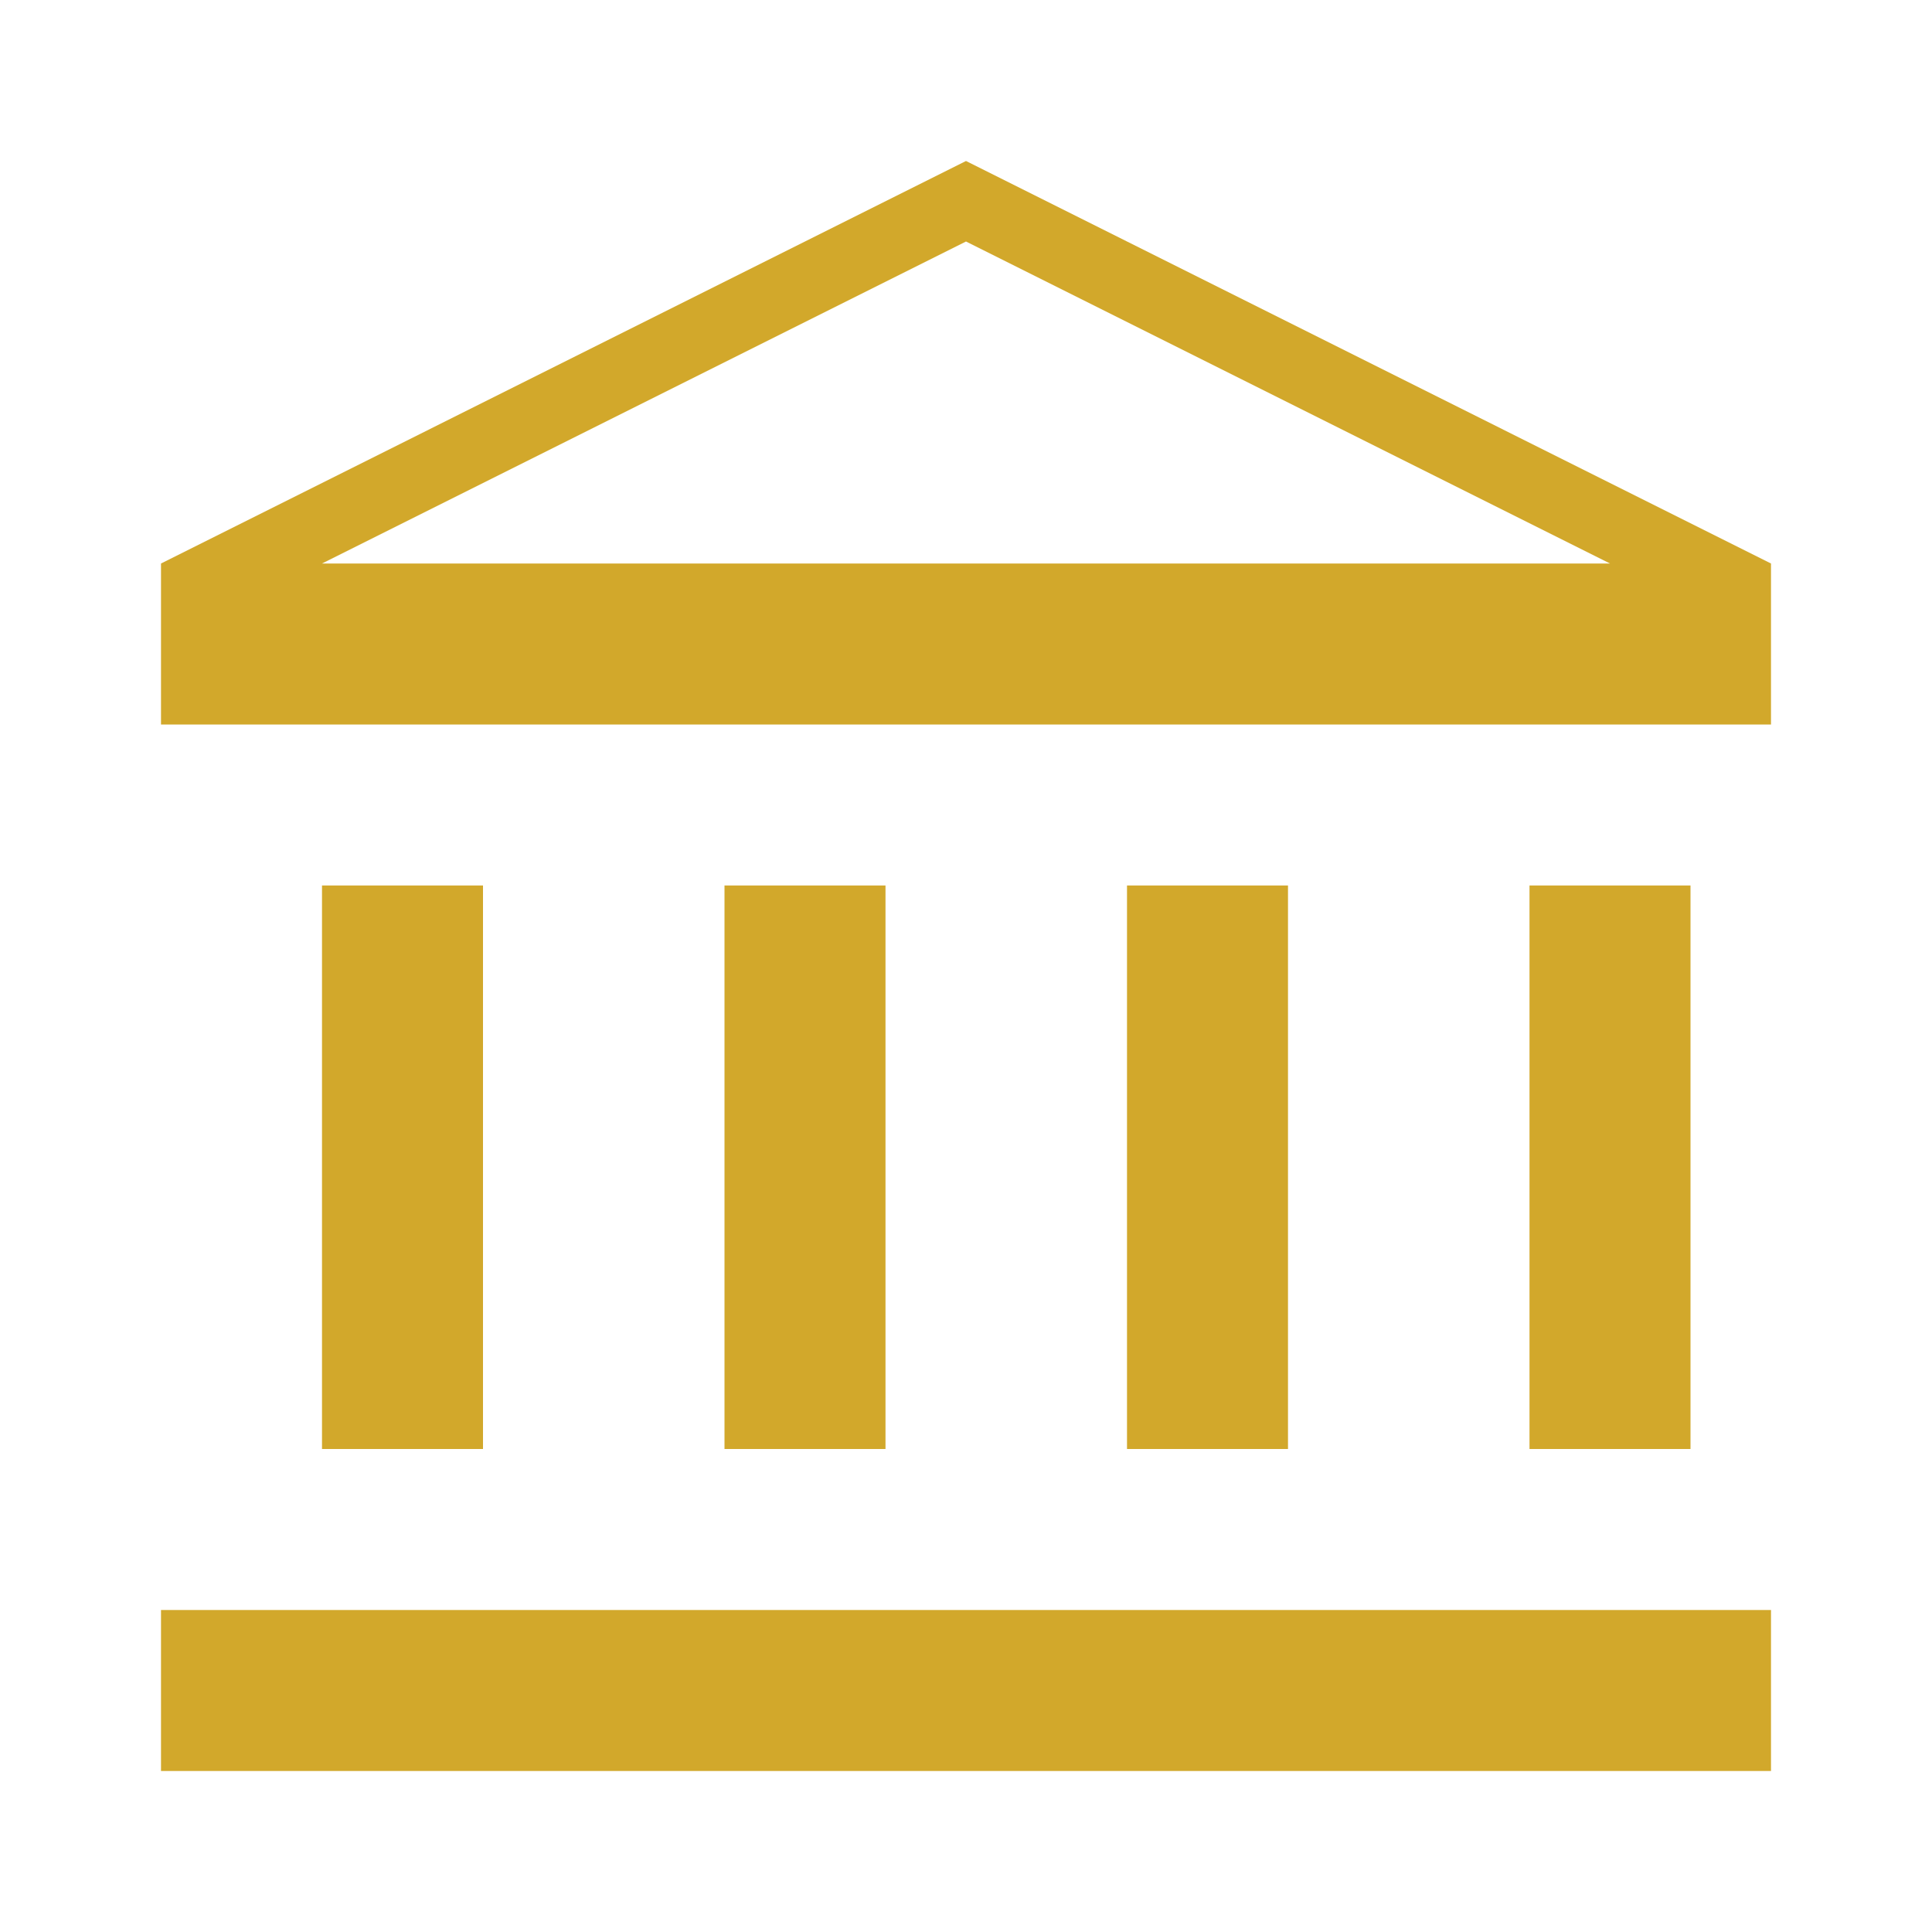
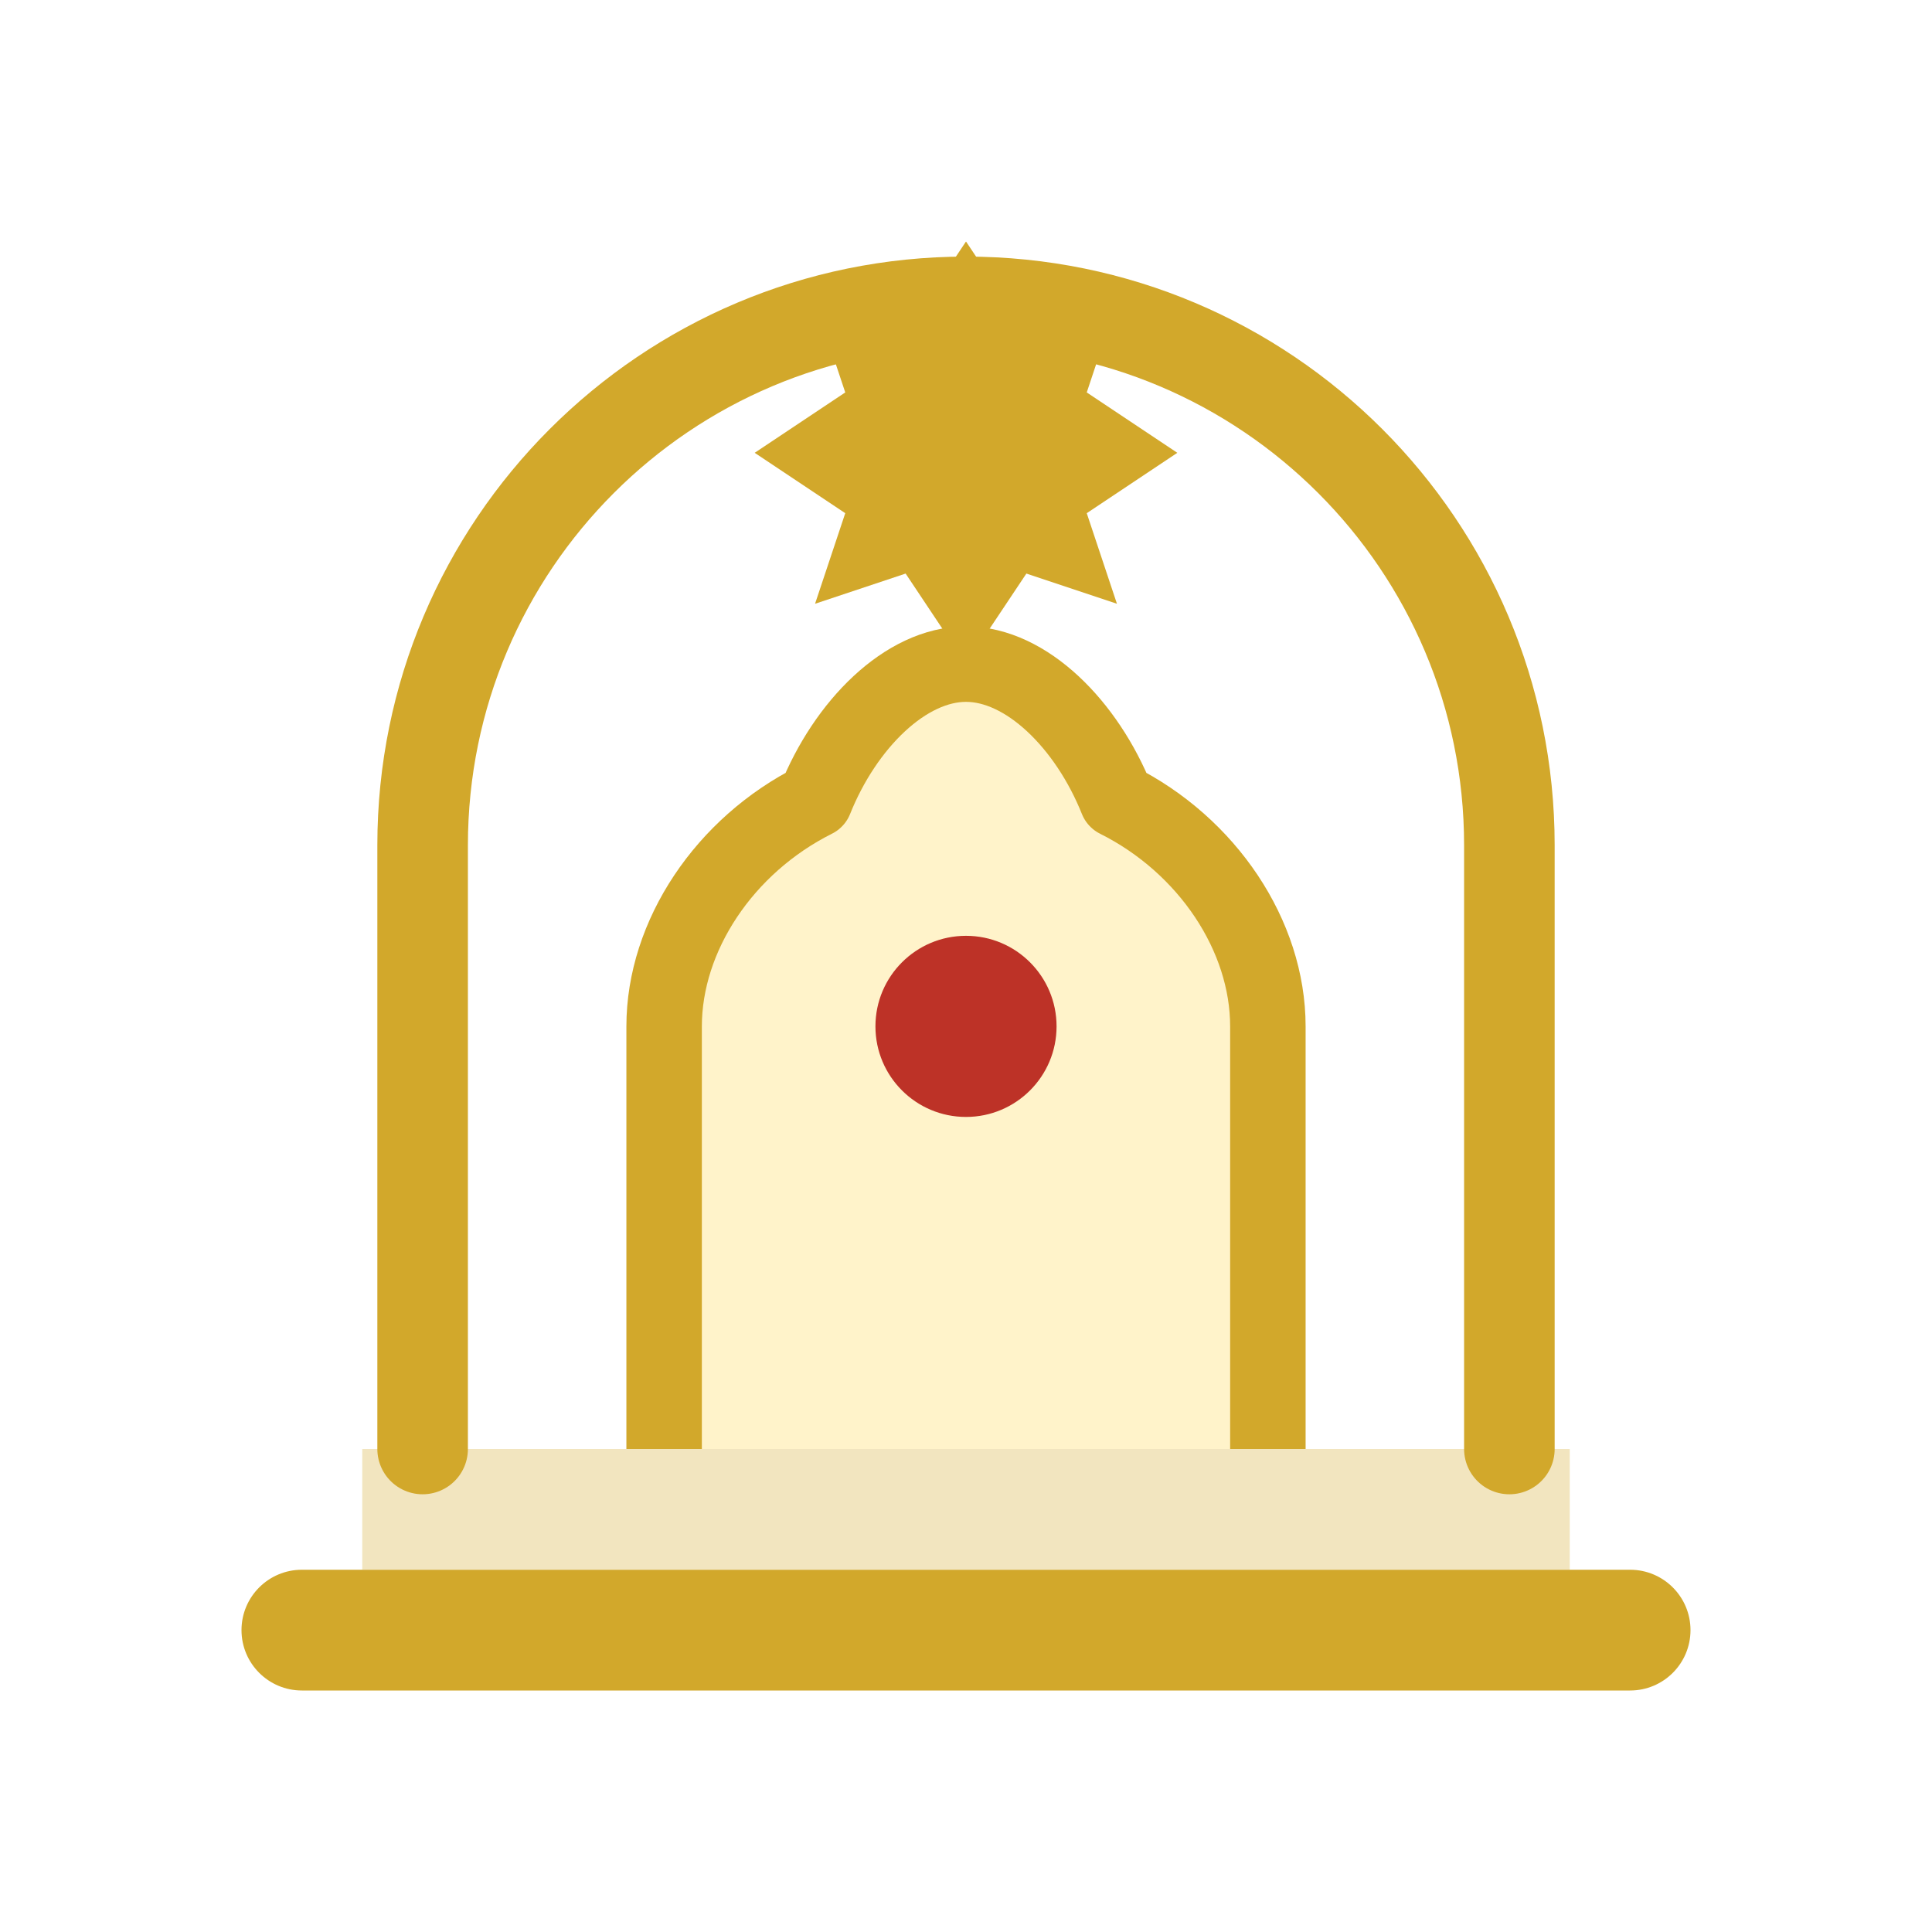
- <svg xmlns="http://www.w3.org/2000/svg" viewBox="0 0 24 24" width="48" height="48" fill="#d2a82b">
-   <path d="M12 2L2 7v2h20V7L12 2zm8 5H4l8-4 8 4zM4 11h2v7H4zm5 0h2v7H9zm5 0h2v7h-2zm5 0h2v7h-2zM2 20h20v2H2z" />
+ <svg xmlns="http://www.w3.org/2000/svg" viewBox="0 0 64 64" fill="none">
+   <rect x="8" y="52" width="48" height="4" rx="2" fill="#d2a82b" />
+   <rect x="12" y="48" width="40" height="4" fill="#d2a82b" fill-opacity="0.3" />
+   <path d="M14 48V28c0-9.94 8.06-18 18-18s18 8.06 18 18v20" stroke="#d2a82b" stroke-width="3" stroke-linecap="round" />
+   <path d="M22 48V34c0-3 2-6 5-7.5 1-2.5 3-4.5 5-4.5s4 2 5 4.5c3 1.5 5 4.5 5 7.5v14" fill="#ffd22f" fill-opacity="0.25" stroke="#d2a82b" stroke-width="2.5" stroke-linejoin="round" />
+   <path d="M32 8l2 3 3-1-1 3 3 2-3 2 1 3-3-1-2 3-2-3-3 1 1-3-3-2 3-2-1-3 3 1z" fill="#d2a82b" />
+   <circle cx="32" cy="34" r="3" fill="#bd3227" />
</svg>
